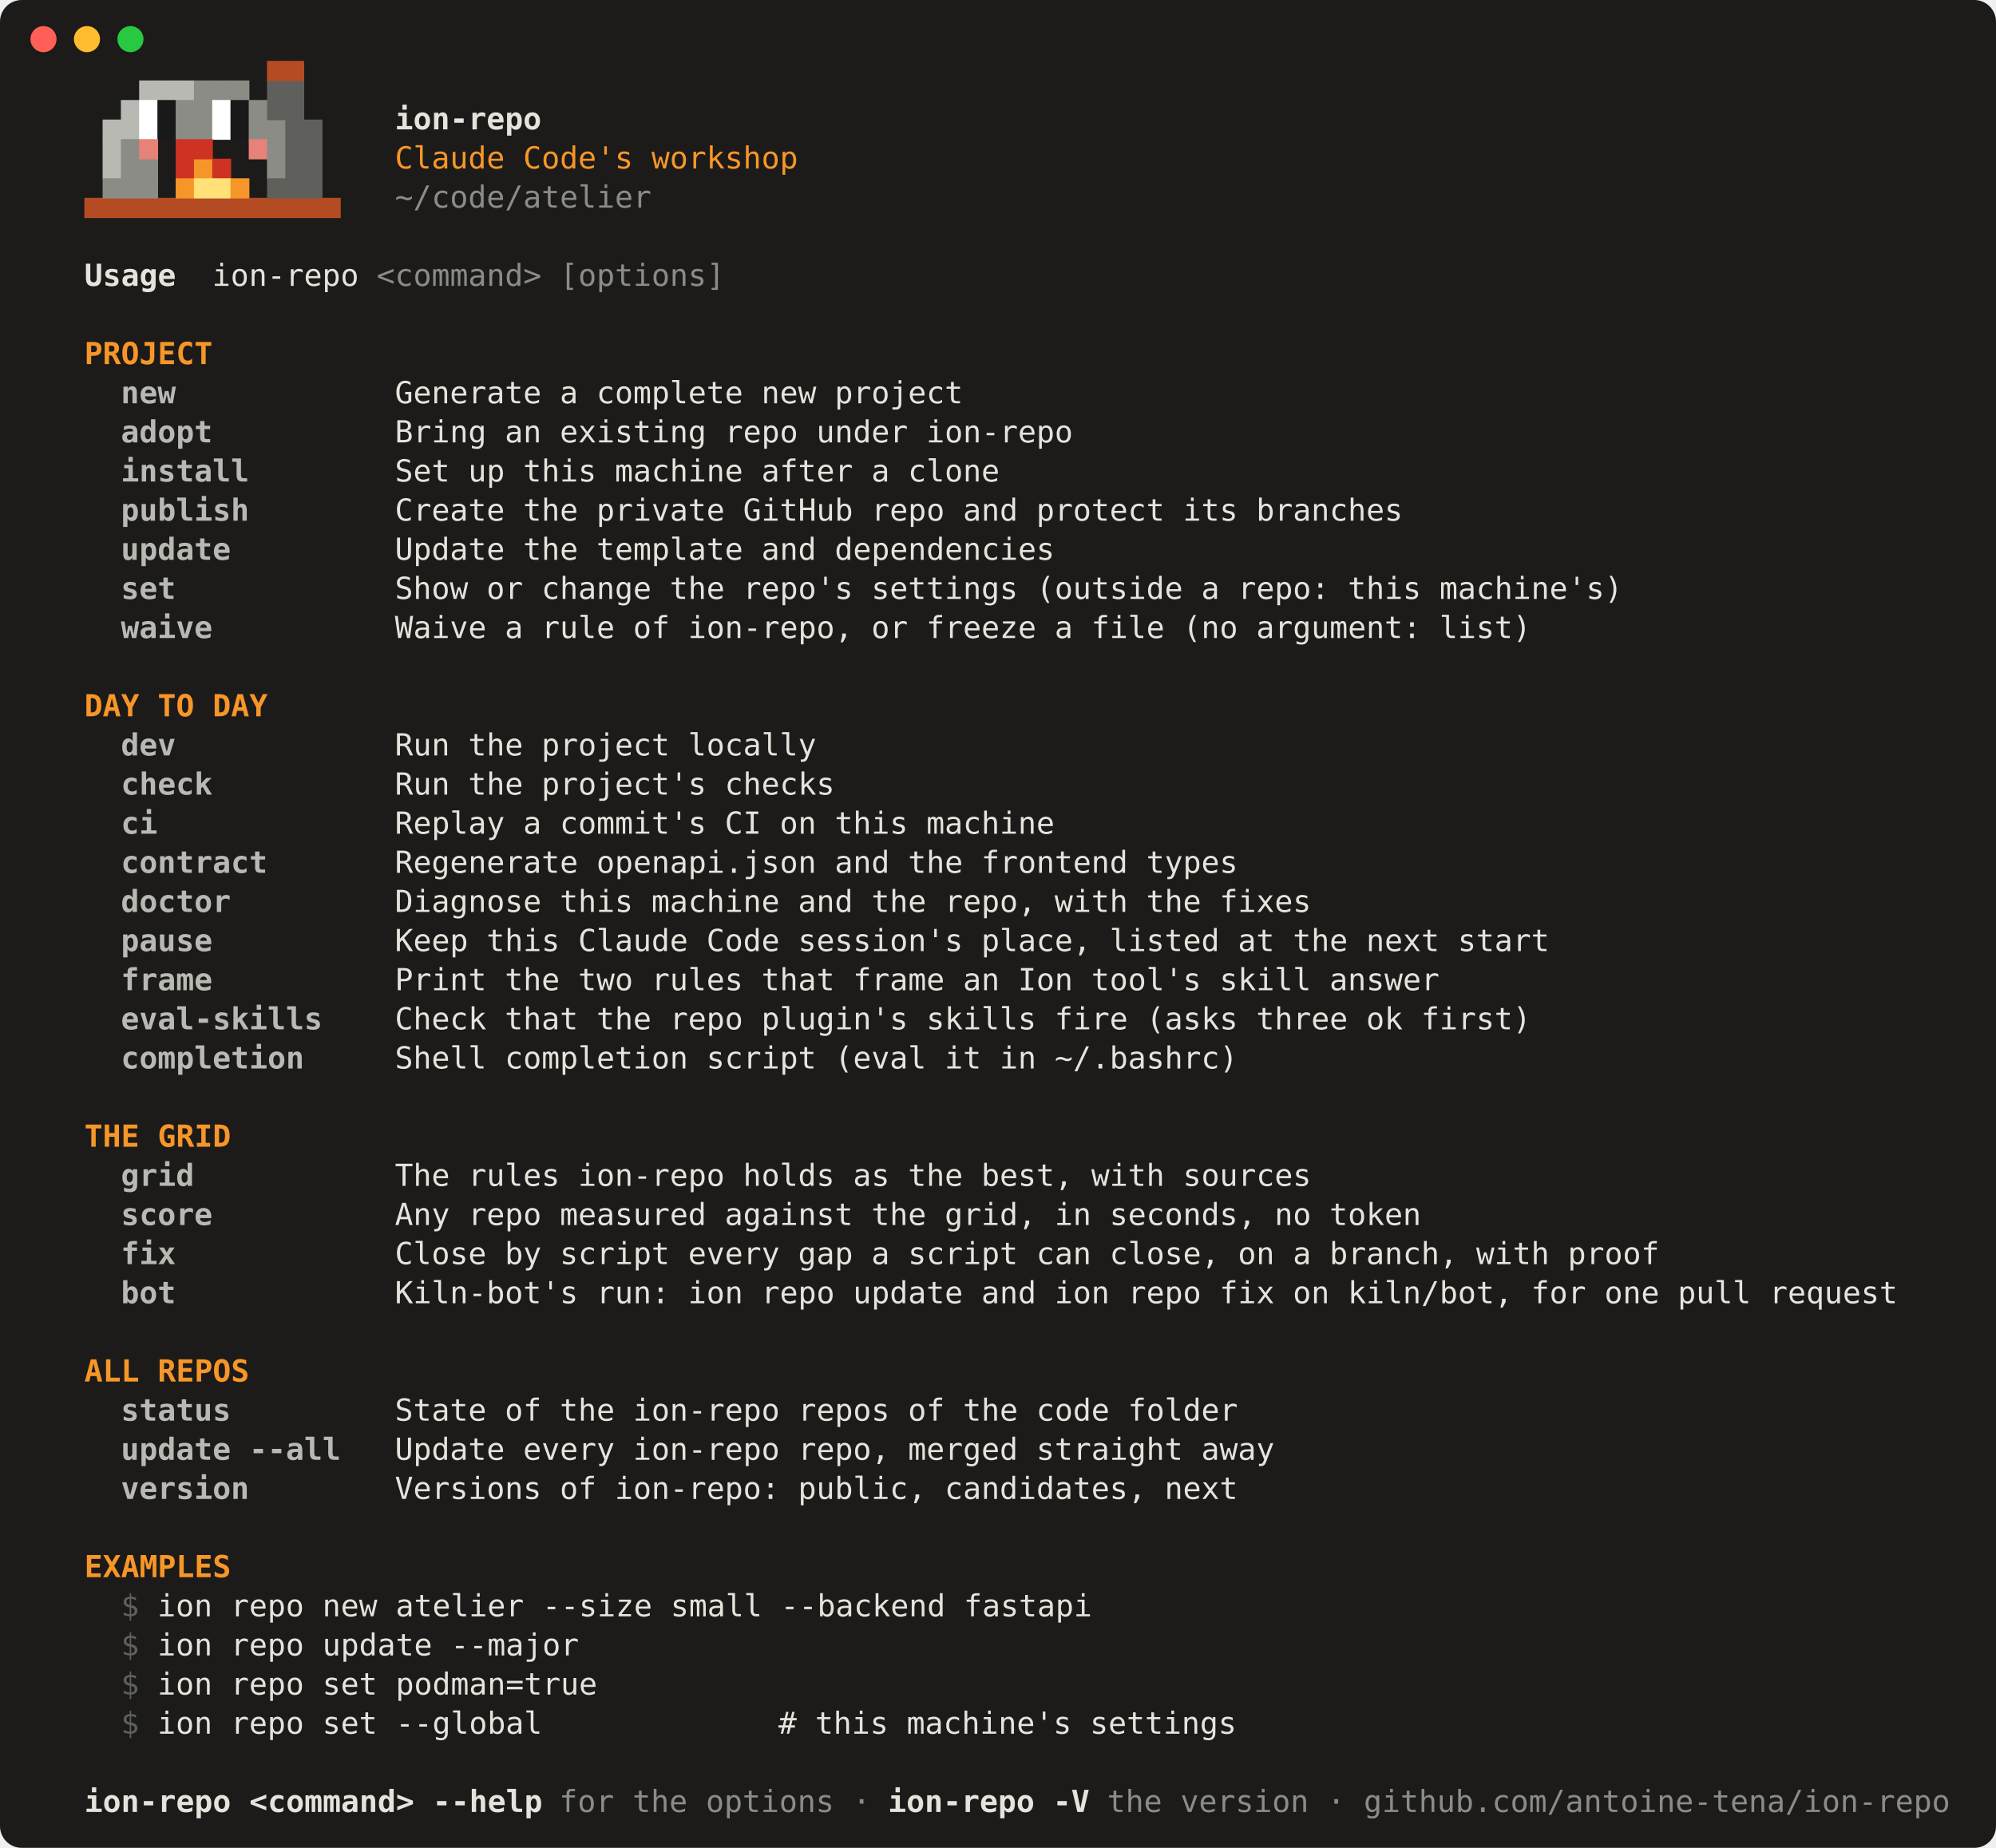
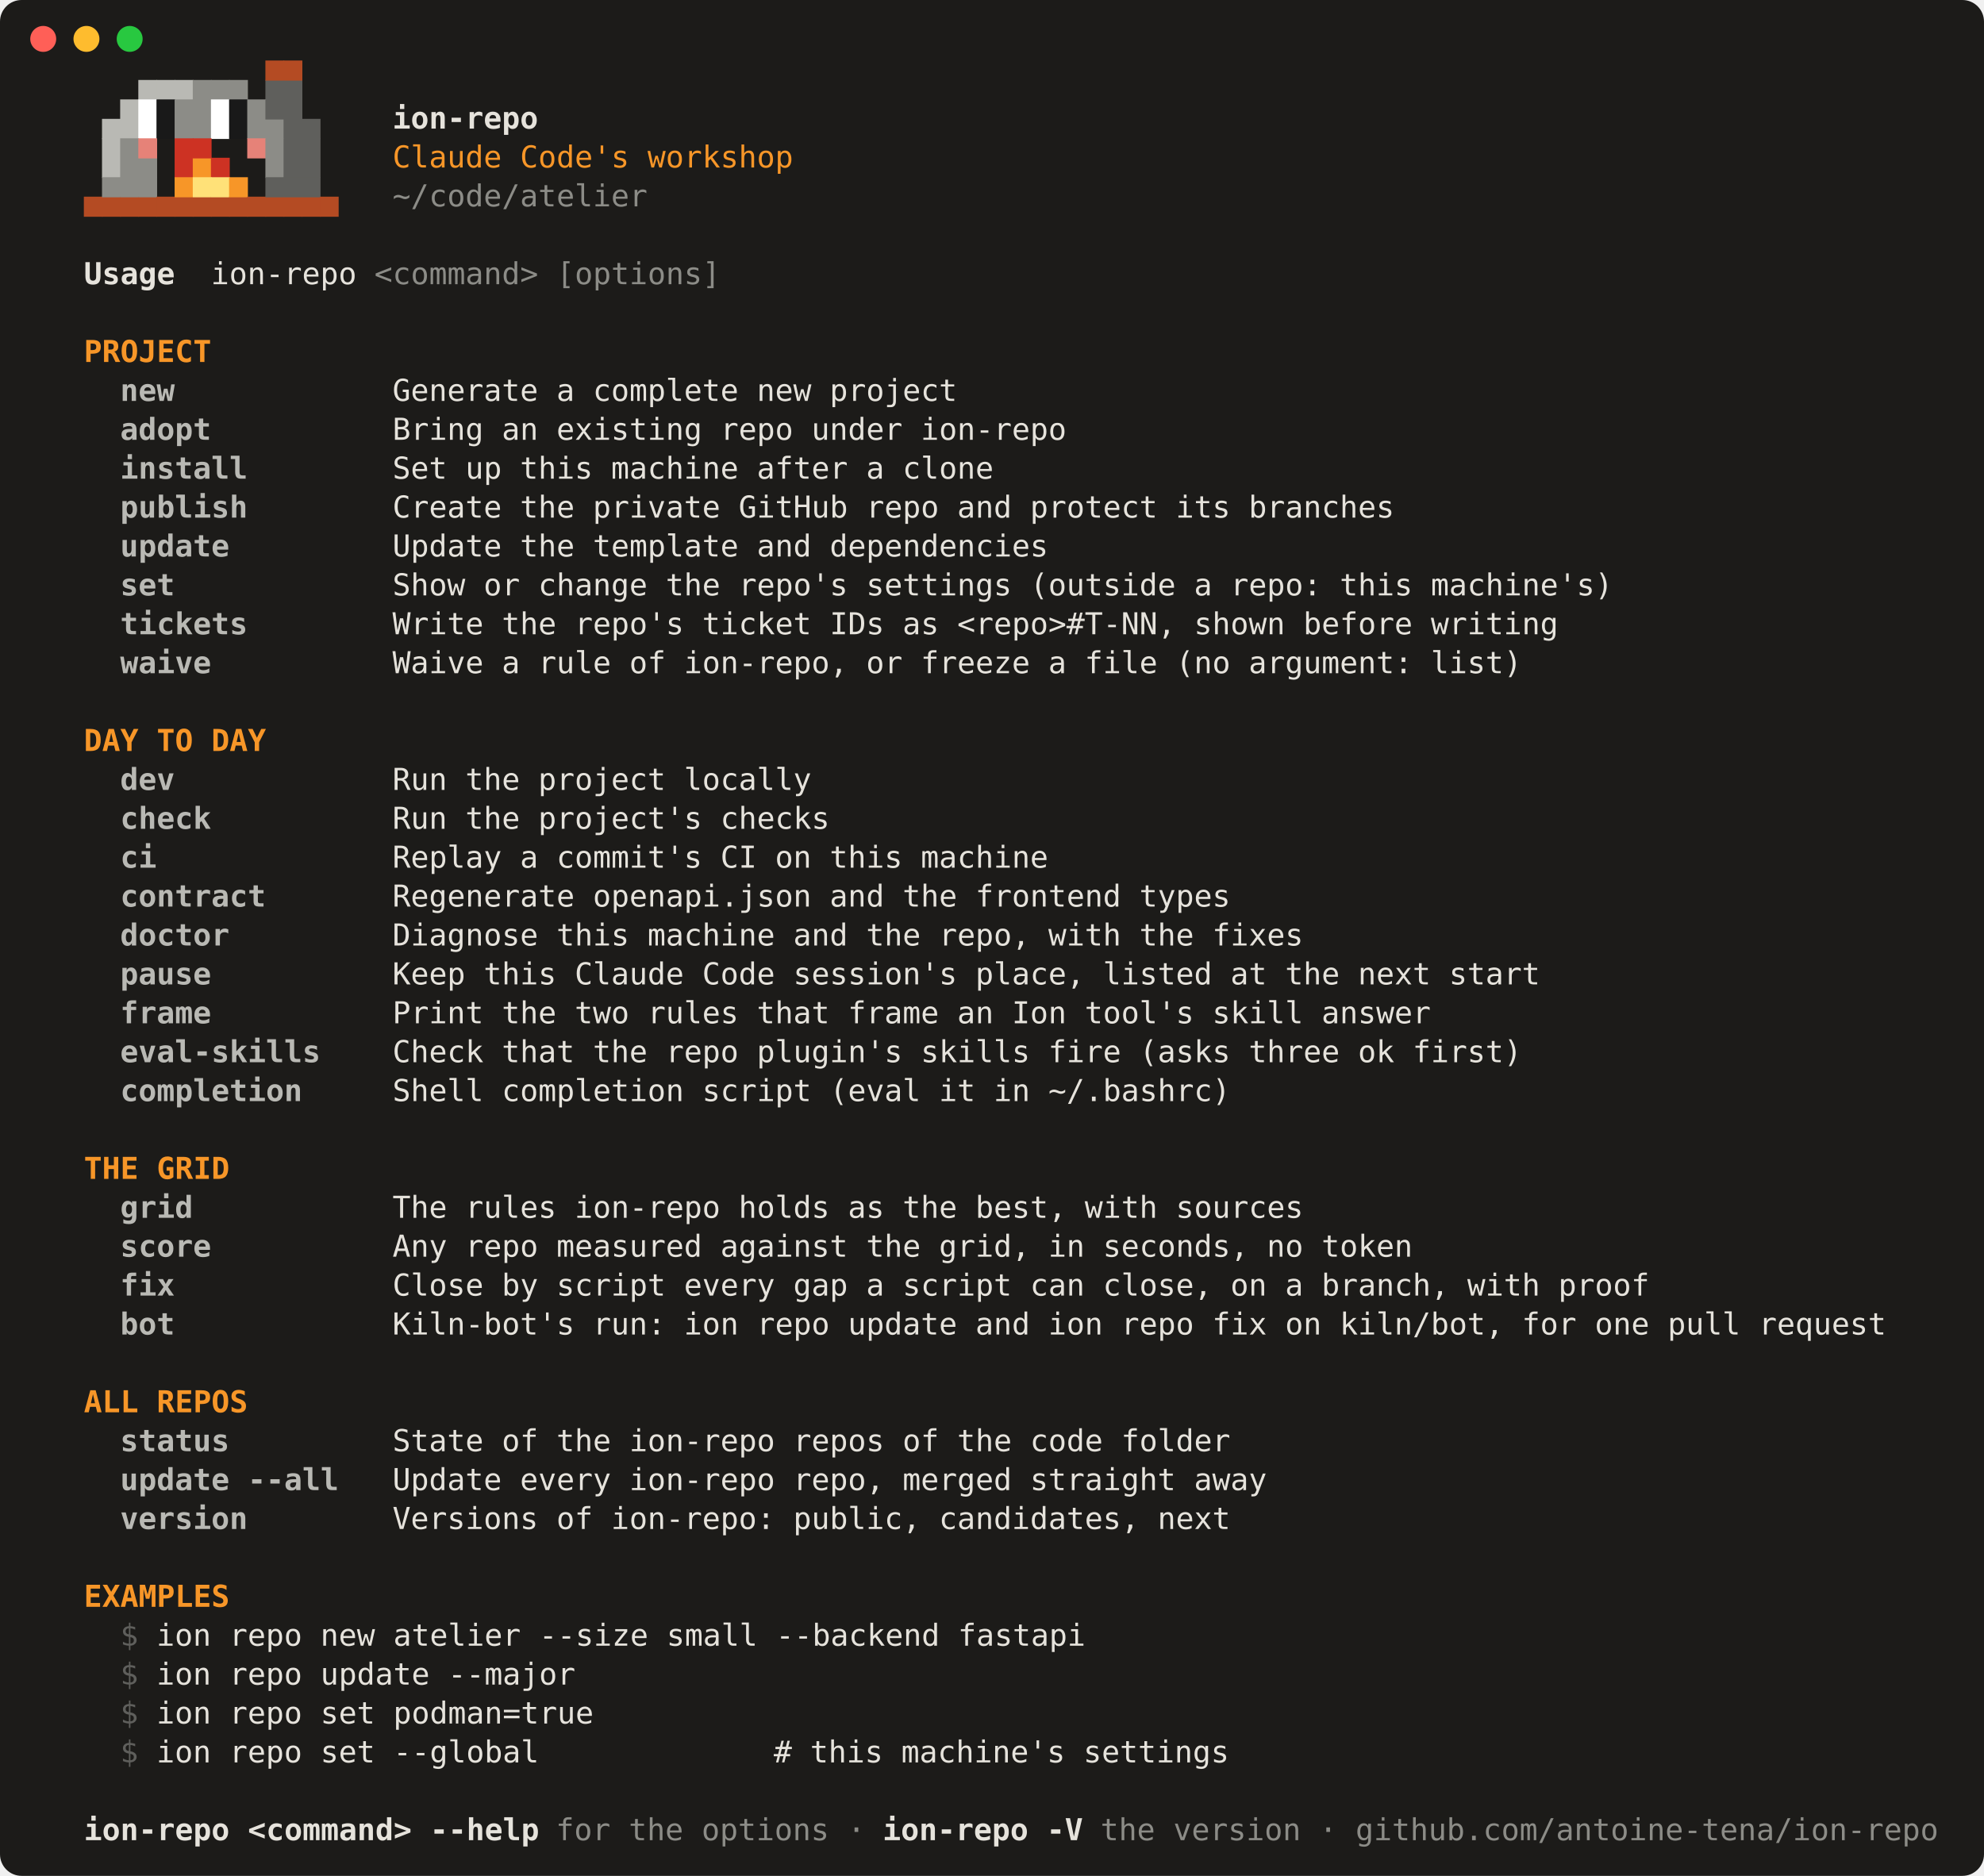
- <svg xmlns="http://www.w3.org/2000/svg" width="918" height="850" viewBox="0 0 918 850" role="img" aria-label="ion-repo welcome screen: the commands">
+ <svg xmlns="http://www.w3.org/2000/svg" width="918" height="868" viewBox="0 0 918 868" role="img" aria-label="ion-repo welcome screen: the commands">
  <rect width="100%" height="100%" rx="10" fill="#1c1b19" />
  <circle cx="20" cy="18" r="6" fill="#ff5f57" />
  <circle cx="40" cy="18" r="6" fill="#febc2e" />
  <circle cx="60" cy="18" r="6" fill="#28c840" />
  <g font-family="ui-monospace,SFMono-Regular,Menlo,Consolas,'DejaVu Sans Mono',monospace" font-size="14" fill="#e6e3dc" xml:space="preserve">
    <rect x="64.0" y="37" width="8.7" height="9.3" fill="#b9b9b4" />
    <rect x="72.4" y="37" width="8.7" height="9.3" fill="#b9b9b4" />
    <rect x="80.8" y="37" width="8.7" height="9.3" fill="#b9b9b4" />
    <rect x="89.2" y="37" width="8.7" height="9.3" fill="#8c8c87" />
    <rect x="97.6" y="37" width="8.7" height="9.3" fill="#8c8c87" />
    <rect x="106.0" y="37" width="8.7" height="9.3" fill="#8c8c87" />
    <rect x="122.8" y="37" width="8.7" height="9.3" fill="#5f5f5c" />
    <rect x="122.8" y="28" width="8.7" height="9.3" fill="#b44b23" />
    <rect x="131.2" y="37" width="8.7" height="9.3" fill="#5f5f5c" />
    <rect x="131.2" y="28" width="8.7" height="9.3" fill="#b44b23" />
    <rect x="47.2" y="55" width="8.7" height="9.3" fill="#b9b9b4" />
    <rect x="55.6" y="46" width="8.7" height="18.3" fill="#b9b9b4" />
    <rect x="64.0" y="46" width="8.7" height="18.3" fill="#ffffff" />
    <rect x="72.4" y="46" width="8.7" height="18.3" fill="#191919" />
    <rect x="80.8" y="46" width="8.7" height="18.3" fill="#8c8c87" />
    <rect x="89.2" y="46" width="8.7" height="18.3" fill="#8c8c87" />
    <rect x="97.6" y="46" width="8.7" height="18.3" fill="#ffffff" />
    <rect x="106.0" y="46" width="8.7" height="18.3" fill="#191919" />
    <rect x="114.4" y="46" width="8.7" height="18.3" fill="#8c8c87" />
    <rect x="122.8" y="55" width="8.7" height="9.3" fill="#8c8c87" />
    <rect x="122.8" y="46" width="8.7" height="9.3" fill="#5f5f5c" />
    <rect x="131.2" y="46" width="8.7" height="18.3" fill="#5f5f5c" />
    <rect x="139.6" y="55" width="8.7" height="9.3" fill="#5f5f5c" />
    <text x="181.6" y="59.5" textLength="67.2" font-weight="bold">ion-repo</text>
    <rect x="47.2" y="64" width="8.7" height="18.3" fill="#b9b9b4" />
    <rect x="55.6" y="64" width="8.7" height="18.3" fill="#8c8c87" />
    <rect x="64.0" y="73" width="8.7" height="9.3" fill="#8c8c87" />
    <rect x="64.0" y="64" width="8.7" height="9.3" fill="#e68278" />
    <rect x="80.8" y="64" width="8.7" height="18.3" fill="#cd3223" />
    <rect x="89.2" y="73" width="8.7" height="9.3" fill="#f79628" />
    <rect x="89.2" y="64" width="8.7" height="9.3" fill="#cd3223" />
    <rect x="97.6" y="73" width="8.7" height="9.3" fill="#cd3223" />
    <rect x="114.4" y="64" width="8.7" height="9.3" fill="#e68278" />
    <rect x="122.8" y="64" width="8.7" height="18.3" fill="#8c8c87" />
    <rect x="131.2" y="64" width="8.7" height="18.3" fill="#5f5f5c" />
    <rect x="139.6" y="64" width="8.7" height="18.3" fill="#5f5f5c" />
    <text x="181.6" y="77.5" textLength="184.8" fill="#f79628">Claude Code's workshop</text>
    <rect x="38.8" y="91" width="8.7" height="9.3" fill="#b44b23" />
    <rect x="47.2" y="91" width="8.7" height="9.3" fill="#b44b23" />
    <rect x="47.2" y="82" width="8.7" height="9.3" fill="#8c8c87" />
    <rect x="55.6" y="91" width="8.7" height="9.3" fill="#b44b23" />
    <rect x="55.6" y="82" width="8.7" height="9.3" fill="#8c8c87" />
    <rect x="64.0" y="91" width="8.7" height="9.3" fill="#b44b23" />
    <rect x="64.0" y="82" width="8.7" height="9.3" fill="#8c8c87" />
    <rect x="72.4" y="91" width="8.7" height="9.3" fill="#b44b23" />
    <rect x="80.8" y="91" width="8.7" height="9.3" fill="#b44b23" />
    <rect x="80.8" y="82" width="8.7" height="9.3" fill="#f79628" />
    <rect x="89.2" y="91" width="8.7" height="9.3" fill="#b44b23" />
    <rect x="89.2" y="82" width="8.7" height="9.3" fill="#ffe178" />
    <rect x="97.6" y="91" width="8.7" height="9.3" fill="#b44b23" />
    <rect x="97.6" y="82" width="8.7" height="9.3" fill="#ffe178" />
    <rect x="106.0" y="91" width="8.7" height="9.3" fill="#b44b23" />
    <rect x="106.0" y="82" width="8.7" height="9.3" fill="#f79628" />
    <rect x="114.4" y="91" width="8.7" height="9.3" fill="#b44b23" />
    <rect x="122.8" y="91" width="8.7" height="9.3" fill="#b44b23" />
    <rect x="122.8" y="82" width="8.7" height="9.3" fill="#5f5f5c" />
    <rect x="131.2" y="91" width="8.7" height="9.3" fill="#b44b23" />
    <rect x="131.2" y="82" width="8.7" height="9.3" fill="#5f5f5c" />
    <rect x="139.6" y="91" width="8.7" height="9.3" fill="#b44b23" />
    <rect x="139.6" y="82" width="8.7" height="9.3" fill="#5f5f5c" />
    <rect x="148.0" y="91" width="8.7" height="9.3" fill="#b44b23" />
    <text x="181.6" y="95.5" textLength="117.6" fill="#8c8c87">~/code/atelier</text>
    <text x="38.8" y="131.5" textLength="42.0" font-weight="bold">Usage</text>
    <text x="97.6" y="131.5" textLength="67.2">ion-repo</text>
    <text x="173.2" y="131.5" textLength="159.6" fill="#8c8c87">&lt;command&gt; [options]</text>
    <text x="38.8" y="167.5" textLength="58.8" fill="#f79628" font-weight="bold">PROJECT</text>
    <text x="55.6" y="185.5" textLength="25.2" fill="#b9b9b4" font-weight="bold">new</text>
    <text x="181.6" y="185.5" textLength="260.4">Generate a complete new project</text>
    <text x="55.6" y="203.5" textLength="42.0" fill="#b9b9b4" font-weight="bold">adopt</text>
    <text x="181.6" y="203.5" textLength="310.8">Bring an existing repo under ion-repo</text>
    <text x="55.6" y="221.5" textLength="58.8" fill="#b9b9b4" font-weight="bold">install</text>
    <text x="181.6" y="221.5" textLength="277.2">Set up this machine after a clone</text>
    <text x="55.6" y="239.5" textLength="58.8" fill="#b9b9b4" font-weight="bold">publish</text>
    <text x="181.6" y="239.5" textLength="462.0">Create the private GitHub repo and protect its branches</text>
    <text x="55.6" y="257.5" textLength="50.4" fill="#b9b9b4" font-weight="bold">update</text>
    <text x="181.6" y="257.5" textLength="302.4">Update the template and dependencies</text>
    <text x="55.6" y="275.5" textLength="25.2" fill="#b9b9b4" font-weight="bold">set</text>
    <text x="181.6" y="275.5" textLength="562.8">Show or change the repo's settings (outside a repo: this machine's)</text>
-     <text x="55.6" y="293.5" textLength="42.0" fill="#b9b9b4" font-weight="bold">waive</text>
-     <text x="181.6" y="293.5" textLength="520.8">Waive a rule of ion-repo, or freeze a file (no argument: list)</text>
-     <text x="38.8" y="329.5" textLength="84.0" fill="#f79628" font-weight="bold">DAY TO DAY</text>
-     <text x="55.6" y="347.5" textLength="25.2" fill="#b9b9b4" font-weight="bold">dev</text>
-     <text x="181.6" y="347.5" textLength="193.2">Run the project locally</text>
-     <text x="55.6" y="365.5" textLength="42.0" fill="#b9b9b4" font-weight="bold">check</text>
-     <text x="181.6" y="365.5" textLength="201.6">Run the project's checks</text>
-     <text x="55.6" y="383.5" textLength="16.8" fill="#b9b9b4" font-weight="bold">ci</text>
-     <text x="181.6" y="383.5" textLength="302.4">Replay a commit's CI on this machine</text>
-     <text x="55.6" y="401.5" textLength="67.2" fill="#b9b9b4" font-weight="bold">contract</text>
-     <text x="181.6" y="401.5" textLength="386.4">Regenerate openapi.json and the frontend types</text>
-     <text x="55.6" y="419.5" textLength="50.4" fill="#b9b9b4" font-weight="bold">doctor</text>
-     <text x="181.6" y="419.5" textLength="420.0">Diagnose this machine and the repo, with the fixes</text>
-     <text x="55.6" y="437.5" textLength="42.0" fill="#b9b9b4" font-weight="bold">pause</text>
-     <text x="181.6" y="437.5" textLength="529.2">Keep this Claude Code session's place, listed at the next start</text>
-     <text x="55.6" y="455.5" textLength="42.0" fill="#b9b9b4" font-weight="bold">frame</text>
-     <text x="181.6" y="455.5" textLength="478.8">Print the two rules that frame an Ion tool's skill answer</text>
-     <text x="55.6" y="473.5" textLength="92.4" fill="#b9b9b4" font-weight="bold">eval-skills</text>
-     <text x="181.6" y="473.5" textLength="520.8">Check that the repo plugin's skills fire (asks three ok first)</text>
-     <text x="55.6" y="491.5" textLength="84.0" fill="#b9b9b4" font-weight="bold">completion</text>
-     <text x="181.6" y="491.5" textLength="386.4">Shell completion script (eval it in ~/.bashrc)</text>
-     <text x="38.8" y="527.5" textLength="67.2" fill="#f79628" font-weight="bold">THE GRID</text>
-     <text x="55.6" y="545.5" textLength="33.6" fill="#b9b9b4" font-weight="bold">grid</text>
-     <text x="181.6" y="545.5" textLength="420.0">The rules ion-repo holds as the best, with sources</text>
-     <text x="55.6" y="563.5" textLength="42.0" fill="#b9b9b4" font-weight="bold">score</text>
-     <text x="181.6" y="563.5" textLength="470.4">Any repo measured against the grid, in seconds, no token</text>
-     <text x="55.6" y="581.5" textLength="25.2" fill="#b9b9b4" font-weight="bold">fix</text>
-     <text x="181.6" y="581.5" textLength="579.6">Close by script every gap a script can close, on a branch, with proof</text>
-     <text x="55.6" y="599.5" textLength="25.2" fill="#b9b9b4" font-weight="bold">bot</text>
-     <text x="181.6" y="599.5" textLength="688.8">Kiln-bot's run: ion repo update and ion repo fix on kiln/bot, for one pull request</text>
-     <text x="38.8" y="635.5" textLength="75.6" fill="#f79628" font-weight="bold">ALL REPOS</text>
-     <text x="55.6" y="653.5" textLength="50.4" fill="#b9b9b4" font-weight="bold">status</text>
-     <text x="181.6" y="653.5" textLength="386.4">State of the ion-repo repos of the code folder</text>
-     <text x="55.6" y="671.5" textLength="100.8" fill="#b9b9b4" font-weight="bold">update --all</text>
-     <text x="181.6" y="671.5" textLength="403.2">Update every ion-repo repo, merged straight away</text>
-     <text x="55.6" y="689.5" textLength="58.8" fill="#b9b9b4" font-weight="bold">version</text>
-     <text x="181.6" y="689.5" textLength="386.4">Versions of ion-repo: public, candidates, next</text>
-     <text x="38.8" y="725.5" textLength="67.2" fill="#f79628" font-weight="bold">EXAMPLES</text>
-     <text x="55.6" y="743.5" textLength="8.4" fill="#5f5f5c">$</text>
-     <text x="72.4" y="743.5" textLength="428.4">ion repo new atelier --size small --backend fastapi</text>
+     <text x="55.6" y="293.5" textLength="58.8" fill="#b9b9b4" font-weight="bold">tickets</text>
+     <text x="181.6" y="293.5" textLength="537.6">Write the repo's ticket IDs as &lt;repo&gt;#T-NN, shown before writing</text>
+     <text x="55.6" y="311.5" textLength="42.0" fill="#b9b9b4" font-weight="bold">waive</text>
+     <text x="181.6" y="311.5" textLength="520.8">Waive a rule of ion-repo, or freeze a file (no argument: list)</text>
+     <text x="38.8" y="347.5" textLength="84.0" fill="#f79628" font-weight="bold">DAY TO DAY</text>
+     <text x="55.6" y="365.5" textLength="25.2" fill="#b9b9b4" font-weight="bold">dev</text>
+     <text x="181.6" y="365.5" textLength="193.2">Run the project locally</text>
+     <text x="55.6" y="383.5" textLength="42.0" fill="#b9b9b4" font-weight="bold">check</text>
+     <text x="181.6" y="383.5" textLength="201.6">Run the project's checks</text>
+     <text x="55.6" y="401.5" textLength="16.8" fill="#b9b9b4" font-weight="bold">ci</text>
+     <text x="181.6" y="401.5" textLength="302.4">Replay a commit's CI on this machine</text>
+     <text x="55.6" y="419.5" textLength="67.2" fill="#b9b9b4" font-weight="bold">contract</text>
+     <text x="181.6" y="419.5" textLength="386.4">Regenerate openapi.json and the frontend types</text>
+     <text x="55.6" y="437.5" textLength="50.4" fill="#b9b9b4" font-weight="bold">doctor</text>
+     <text x="181.6" y="437.5" textLength="420.0">Diagnose this machine and the repo, with the fixes</text>
+     <text x="55.6" y="455.5" textLength="42.0" fill="#b9b9b4" font-weight="bold">pause</text>
+     <text x="181.6" y="455.5" textLength="529.2">Keep this Claude Code session's place, listed at the next start</text>
+     <text x="55.6" y="473.5" textLength="42.0" fill="#b9b9b4" font-weight="bold">frame</text>
+     <text x="181.6" y="473.5" textLength="478.8">Print the two rules that frame an Ion tool's skill answer</text>
+     <text x="55.6" y="491.5" textLength="92.4" fill="#b9b9b4" font-weight="bold">eval-skills</text>
+     <text x="181.6" y="491.5" textLength="520.8">Check that the repo plugin's skills fire (asks three ok first)</text>
+     <text x="55.6" y="509.5" textLength="84.0" fill="#b9b9b4" font-weight="bold">completion</text>
+     <text x="181.6" y="509.5" textLength="386.4">Shell completion script (eval it in ~/.bashrc)</text>
+     <text x="38.8" y="545.5" textLength="67.2" fill="#f79628" font-weight="bold">THE GRID</text>
+     <text x="55.6" y="563.5" textLength="33.6" fill="#b9b9b4" font-weight="bold">grid</text>
+     <text x="181.6" y="563.5" textLength="420.0">The rules ion-repo holds as the best, with sources</text>
+     <text x="55.6" y="581.5" textLength="42.0" fill="#b9b9b4" font-weight="bold">score</text>
+     <text x="181.6" y="581.5" textLength="470.4">Any repo measured against the grid, in seconds, no token</text>
+     <text x="55.6" y="599.5" textLength="25.2" fill="#b9b9b4" font-weight="bold">fix</text>
+     <text x="181.6" y="599.5" textLength="579.6">Close by script every gap a script can close, on a branch, with proof</text>
+     <text x="55.6" y="617.5" textLength="25.2" fill="#b9b9b4" font-weight="bold">bot</text>
+     <text x="181.6" y="617.5" textLength="688.8">Kiln-bot's run: ion repo update and ion repo fix on kiln/bot, for one pull request</text>
+     <text x="38.8" y="653.5" textLength="75.6" fill="#f79628" font-weight="bold">ALL REPOS</text>
+     <text x="55.6" y="671.5" textLength="50.4" fill="#b9b9b4" font-weight="bold">status</text>
+     <text x="181.6" y="671.5" textLength="386.4">State of the ion-repo repos of the code folder</text>
+     <text x="55.6" y="689.5" textLength="100.8" fill="#b9b9b4" font-weight="bold">update --all</text>
+     <text x="181.6" y="689.5" textLength="403.2">Update every ion-repo repo, merged straight away</text>
+     <text x="55.6" y="707.5" textLength="58.8" fill="#b9b9b4" font-weight="bold">version</text>
+     <text x="181.6" y="707.5" textLength="386.4">Versions of ion-repo: public, candidates, next</text>
+     <text x="38.8" y="743.5" textLength="67.2" fill="#f79628" font-weight="bold">EXAMPLES</text>
    <text x="55.6" y="761.5" textLength="8.4" fill="#5f5f5c">$</text>
-     <text x="72.4" y="761.5" textLength="193.2">ion repo update --major</text>
+     <text x="72.4" y="761.5" textLength="428.4">ion repo new atelier --size small --backend fastapi</text>
    <text x="55.6" y="779.5" textLength="8.4" fill="#5f5f5c">$</text>
-     <text x="72.4" y="779.5" textLength="201.6">ion repo set podman=true</text>
+     <text x="72.4" y="779.5" textLength="193.2">ion repo update --major</text>
    <text x="55.6" y="797.5" textLength="8.4" fill="#5f5f5c">$</text>
-     <text x="72.4" y="797.5" textLength="176.4">ion repo set --global</text>
-     <text x="358.0" y="797.5" textLength="210.0"># this machine's settings</text>
-     <text x="38.8" y="833.5" textLength="210.0" font-weight="bold">ion-repo &lt;command&gt; --help</text>
-     <text x="257.2" y="833.5" textLength="142.8" fill="#8c8c87">for the options ·</text>
-     <text x="408.4" y="833.5" textLength="92.4" font-weight="bold">ion-repo -V</text>
-     <text x="509.2" y="833.5" textLength="386.4" fill="#8c8c87">the version · github.com/antoine-tena/ion-repo</text>
+     <text x="72.4" y="797.5" textLength="201.6">ion repo set podman=true</text>
+     <text x="55.6" y="815.5" textLength="8.4" fill="#5f5f5c">$</text>
+     <text x="72.4" y="815.5" textLength="176.4">ion repo set --global</text>
+     <text x="358.0" y="815.5" textLength="210.0"># this machine's settings</text>
+     <text x="38.8" y="851.5" textLength="210.0" font-weight="bold">ion-repo &lt;command&gt; --help</text>
+     <text x="257.2" y="851.5" textLength="142.8" fill="#8c8c87">for the options ·</text>
+     <text x="408.4" y="851.5" textLength="92.4" font-weight="bold">ion-repo -V</text>
+     <text x="509.2" y="851.5" textLength="386.4" fill="#8c8c87">the version · github.com/antoine-tena/ion-repo</text>
  </g>
</svg>
